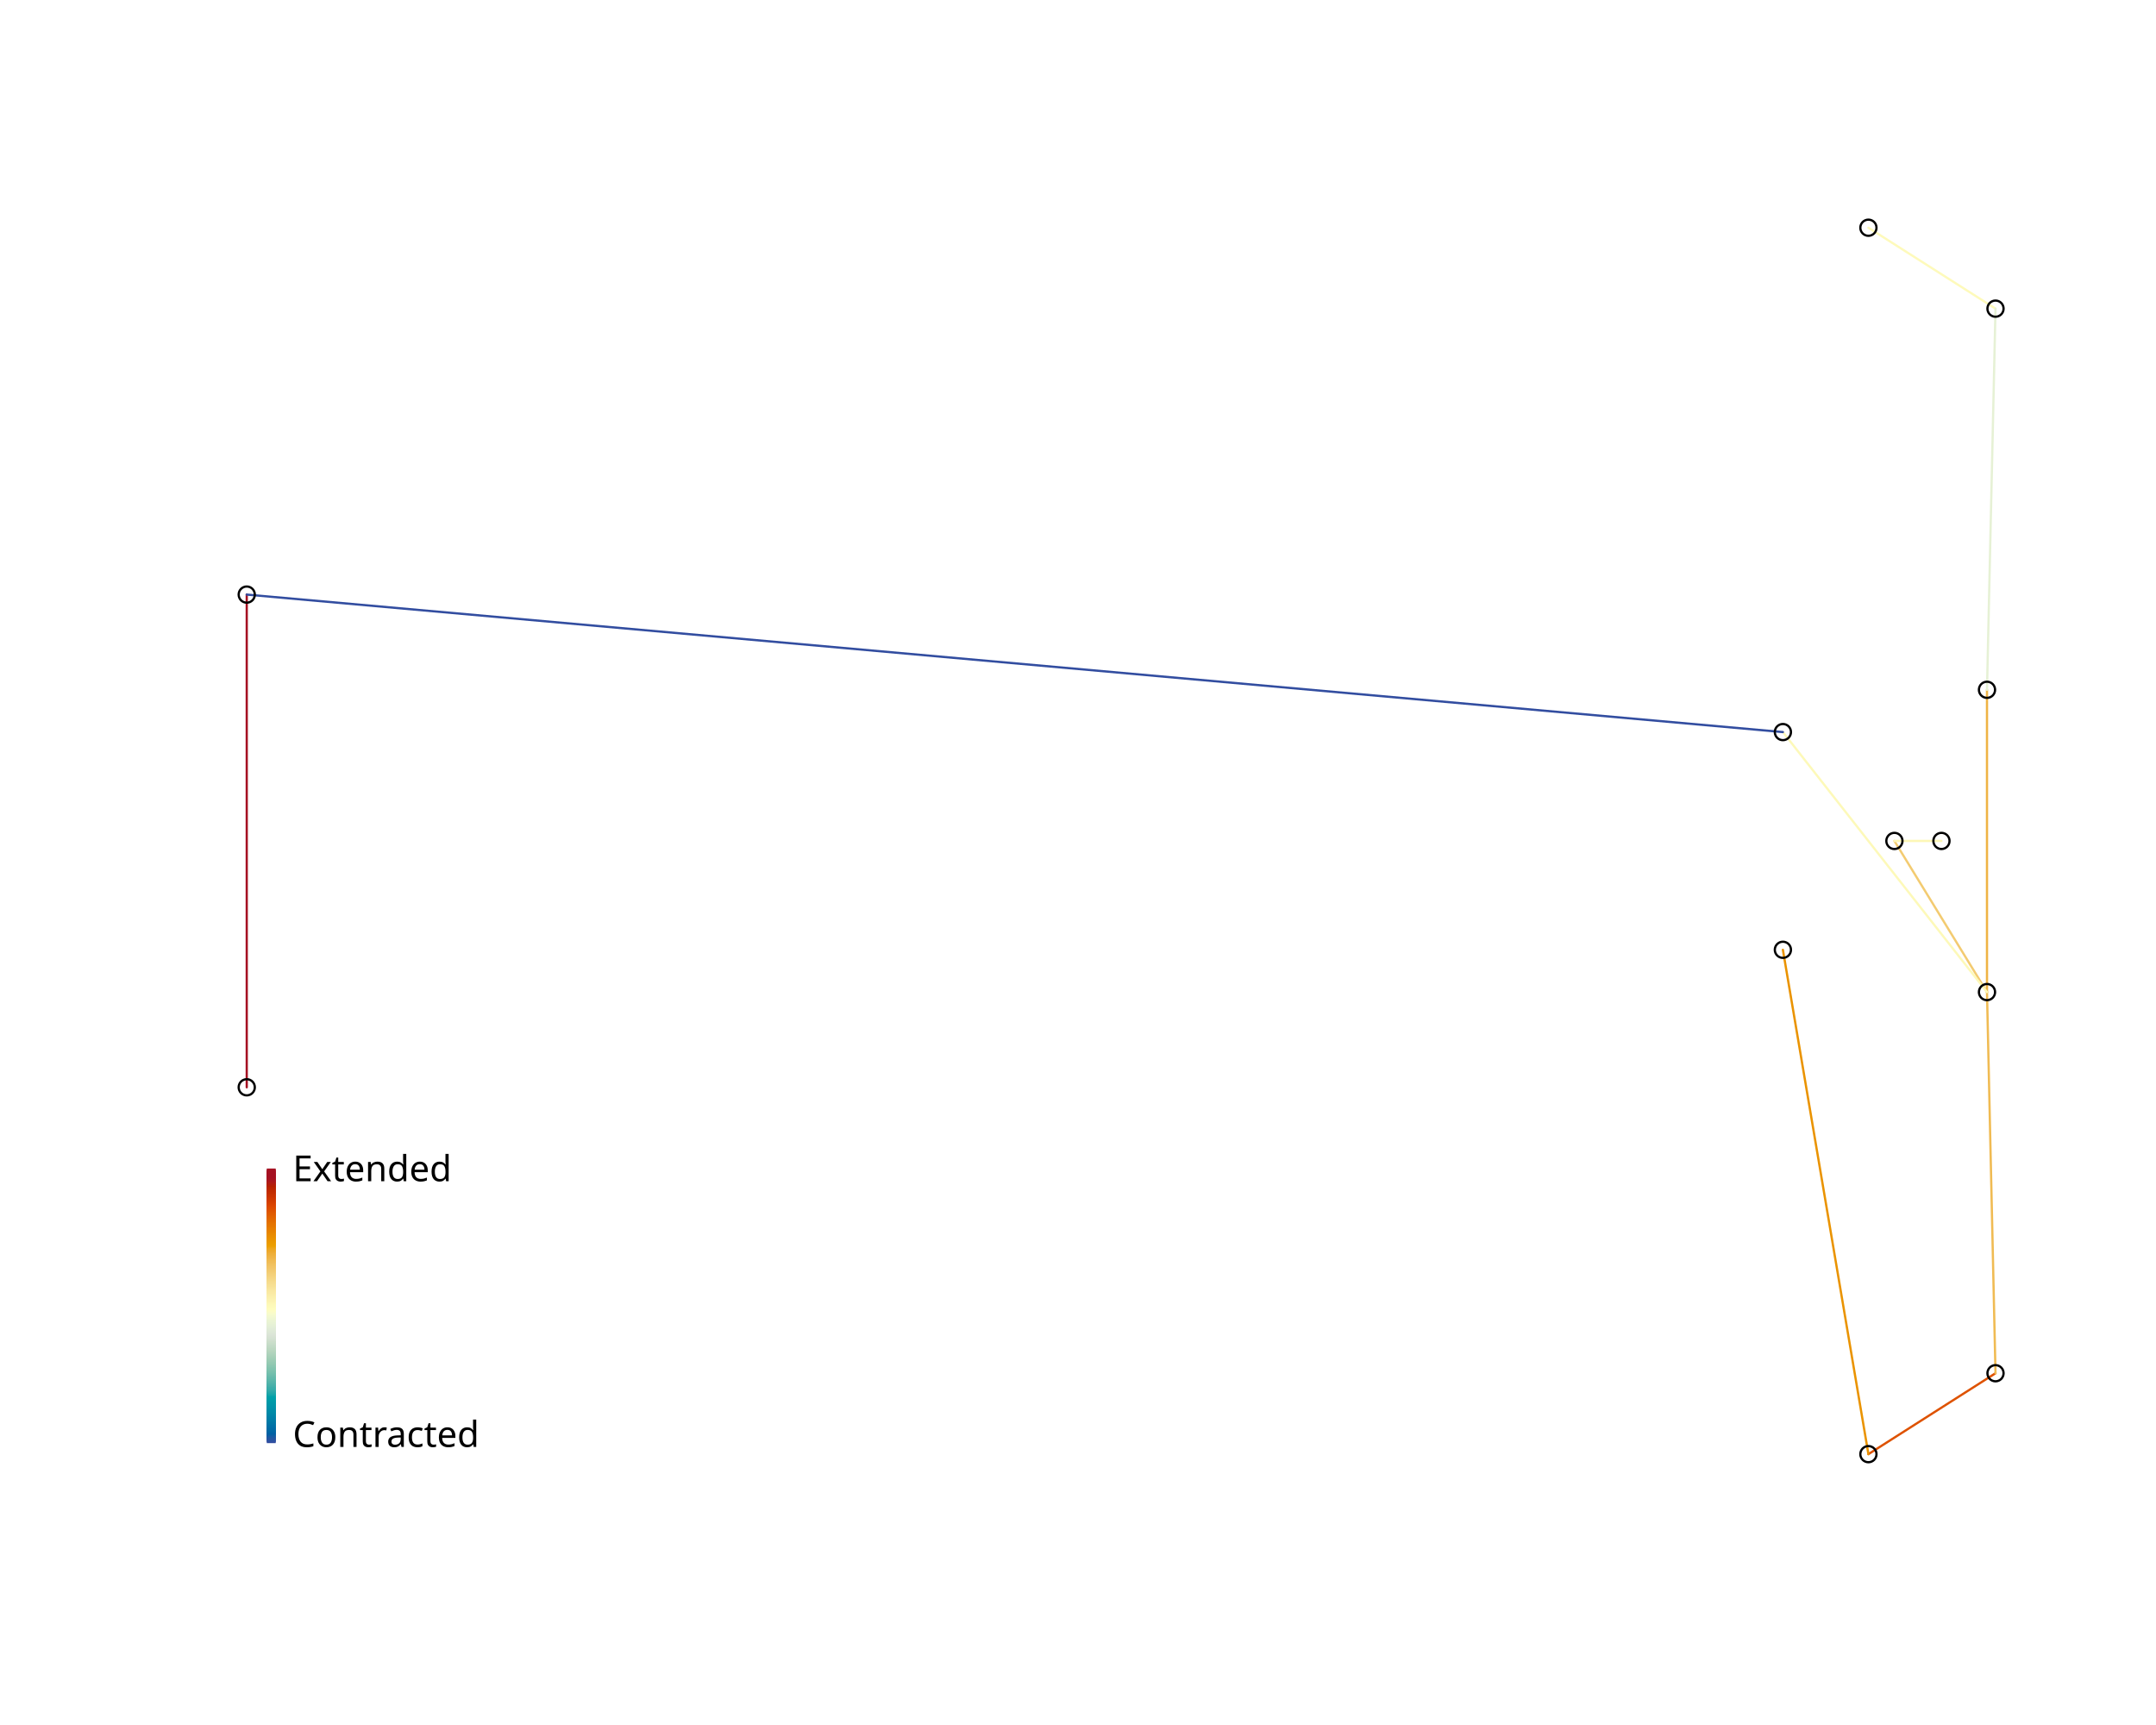
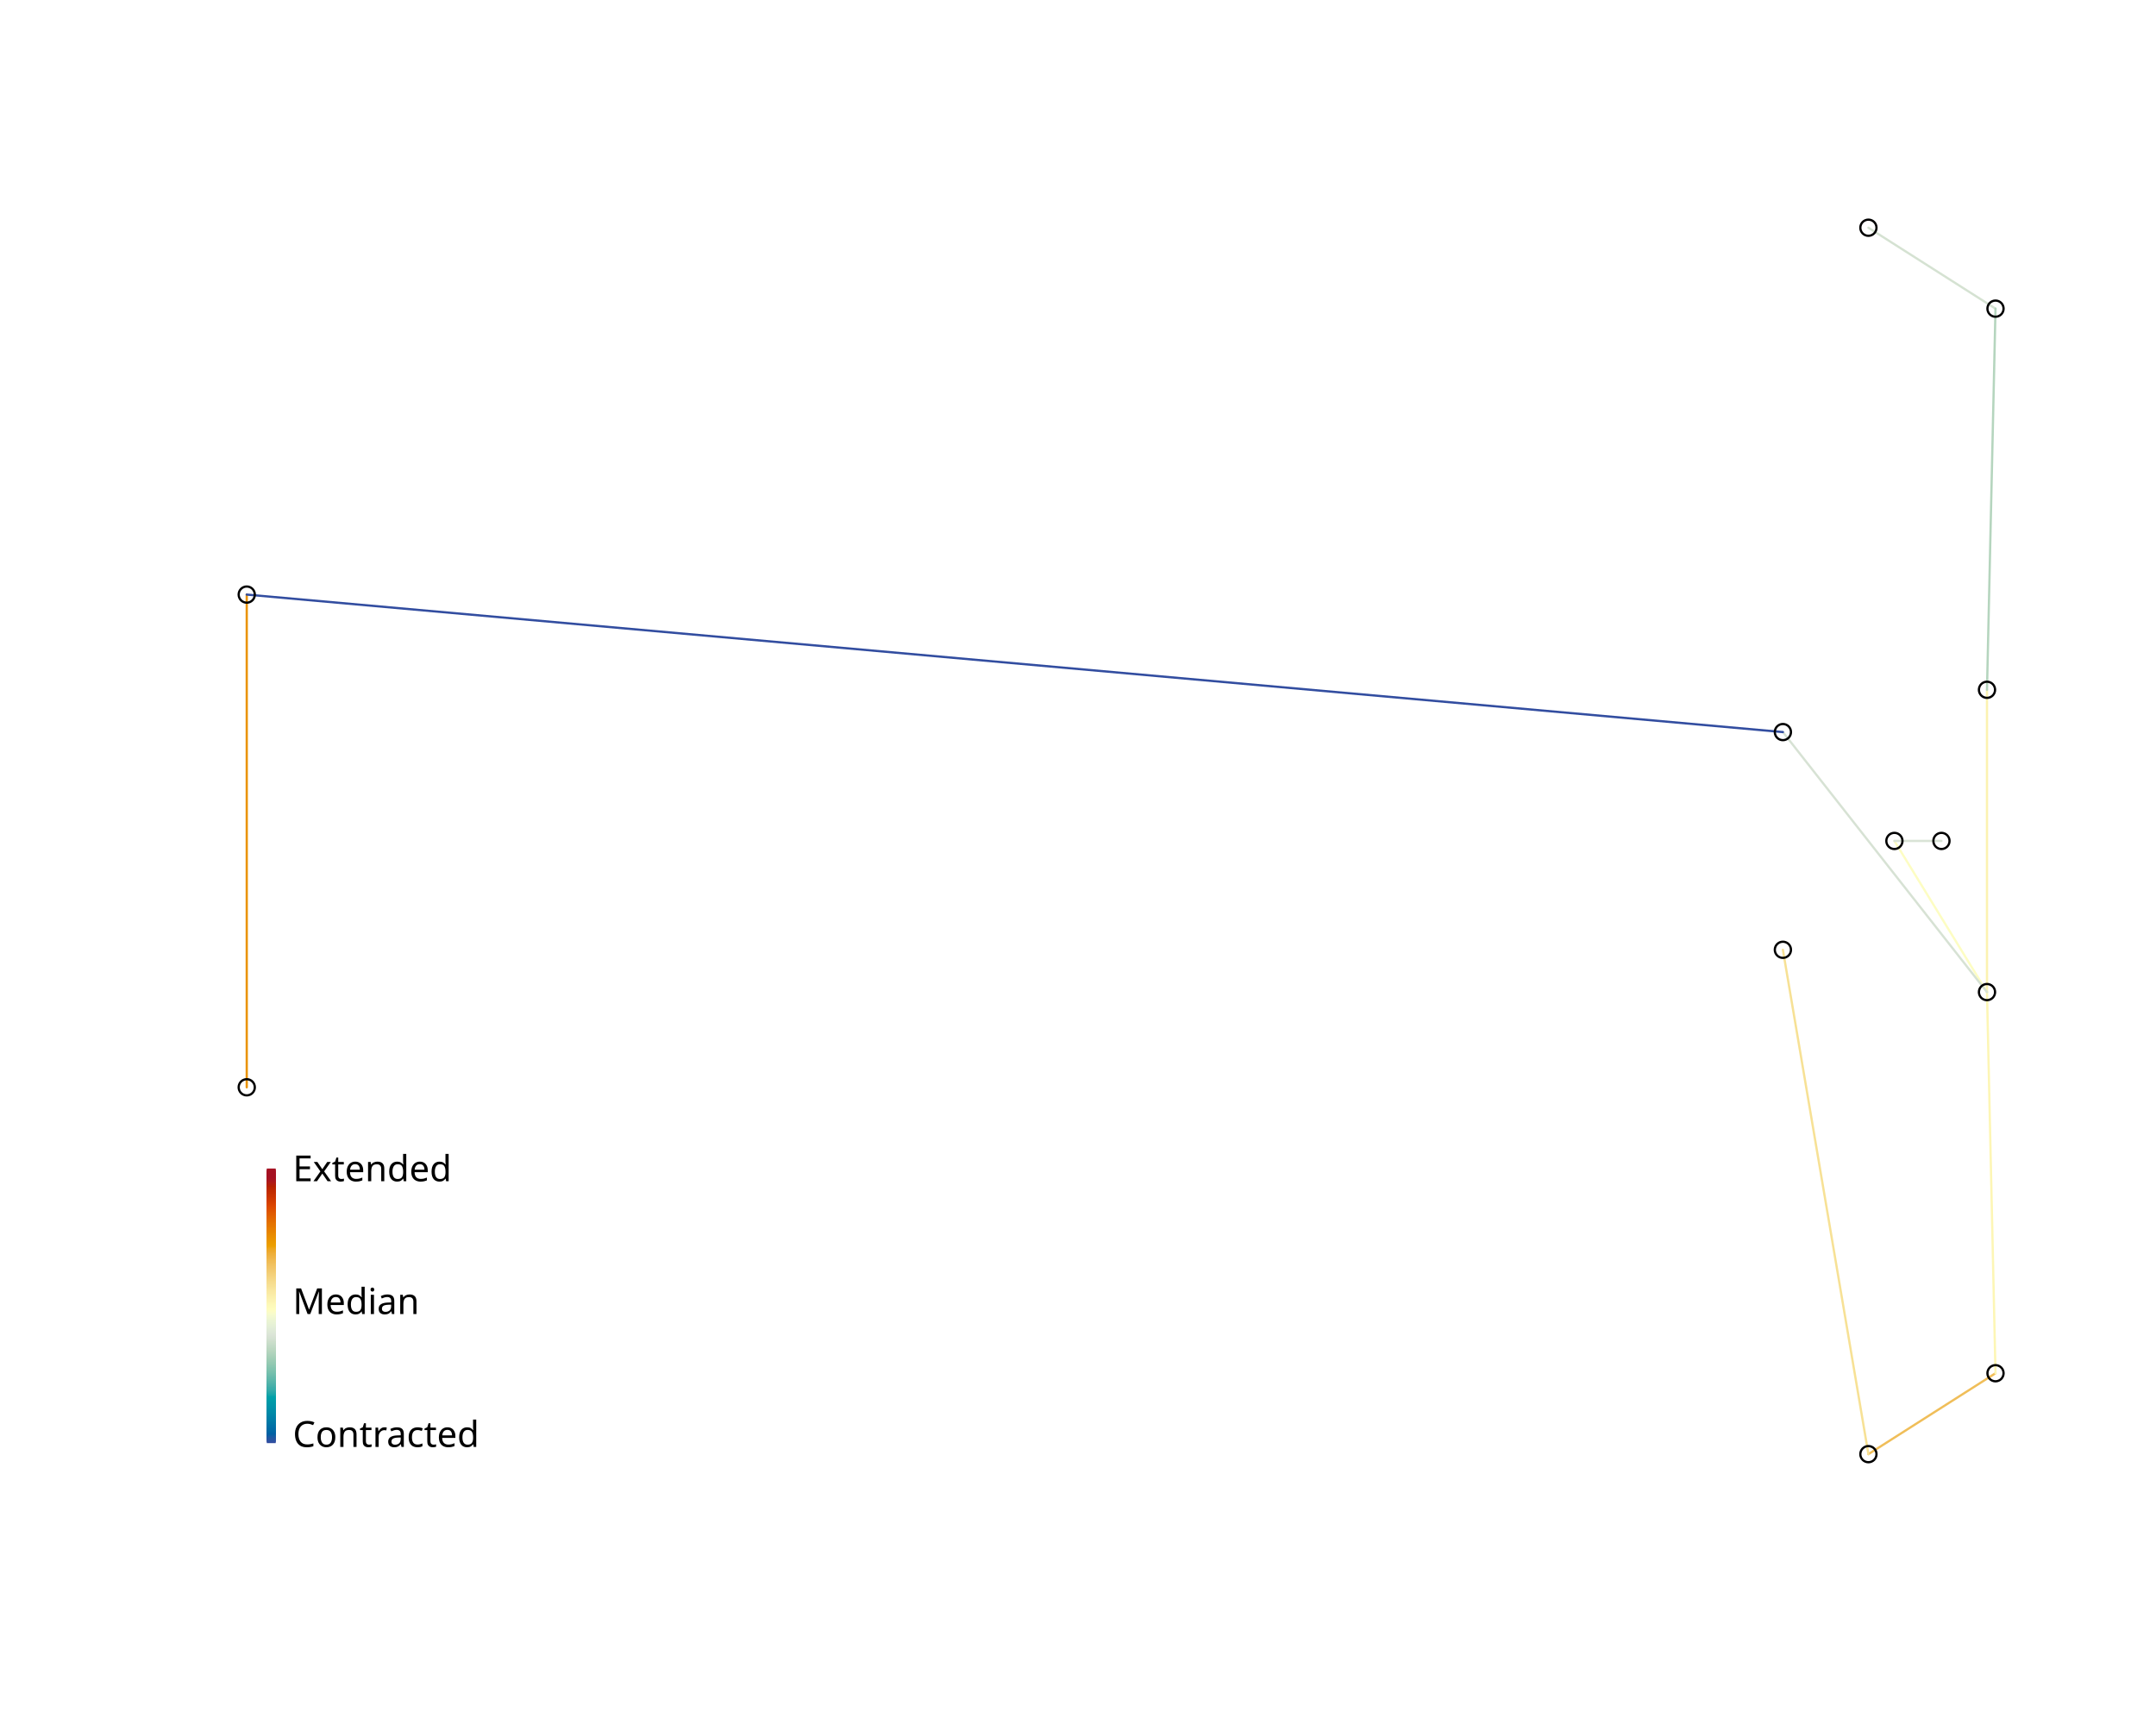
<svg xmlns="http://www.w3.org/2000/svg" class="svglite" data-engine-version="2.0" width="720.00pt" height="576.00pt" viewBox="0 0 720.00 576.00">
  <defs>
    <style type="text/css">
    .svglite line, .svglite polyline, .svglite polygon, .svglite path, .svglite rect, .svglite circle {
      fill: none;
      stroke: #000000;
      stroke-linecap: round;
      stroke-linejoin: round;
      stroke-miterlimit: 10.00;
    }
  </style>
  </defs>
  <rect width="100%" height="100%" style="stroke: none; fill: #FFFFFF;" />
  <defs>
    <clipPath id="cpMC4wMHw3MjAuMDB8MC4wMHw1NzYuMDA=">
      <rect x="0.00" y="0.00" width="720.00" height="576.00" />
    </clipPath>
  </defs>
  <g clip-path="url(#cpMC4wMHw3MjAuMDB8MC4wMHw1NzYuMDA=)">
</g>
  <defs>
    <clipPath id="cpNTkuMDR8Njg5Ljc2fDU5LjA0fDUwMi41Ng==">
      <rect x="59.04" y="59.04" width="630.72" height="443.52" />
    </clipPath>
  </defs>
  <g clip-path="url(#cpNTkuMDR8Njg5Ljc2fDU5LjA0fDUwMi41Ng==)">
-     <line x1="632.64" y1="280.80" x2="663.56" y2="331.27" style="stroke-width: 0.75; stroke: #F3CB71;" />
-     <line x1="666.40" y1="458.54" x2="623.96" y2="485.56" style="stroke-width: 0.75; stroke: #DE5200;" />
-     <line x1="663.56" y1="230.33" x2="663.56" y2="331.27" style="stroke-width: 0.75; stroke: #EFB344;" />
-     <line x1="666.40" y1="103.06" x2="623.96" y2="76.04" style="stroke-width: 0.75; stroke: #FEFABB;" />
-     <line x1="82.40" y1="363.06" x2="82.40" y2="198.54" style="stroke-width: 0.75; stroke: #A51122;" />
-     <line x1="666.40" y1="458.54" x2="663.56" y2="331.27" style="stroke-width: 0.75; stroke: #F0BB53;" />
-     <line x1="666.40" y1="103.06" x2="663.56" y2="230.33" style="stroke-width: 0.75; stroke: #E6F1D5;" />
-     <line x1="595.40" y1="244.45" x2="663.56" y2="331.27" style="stroke-width: 0.75; stroke: #FDF9B9;" />
-     <line x1="595.40" y1="317.15" x2="623.96" y2="485.56" style="stroke-width: 0.75; stroke: #EA9300;" />
-     <line x1="648.35" y1="280.80" x2="632.64" y2="280.80" style="stroke-width: 0.75; stroke: #FDF7B6;" />
+     <line x1="632.64" y1="280.80" x2="663.56" y2="331.27" style="stroke-width: 0.75; stroke: #FDFDC3;" />
+     <line x1="666.40" y1="458.54" x2="623.96" y2="485.56" style="stroke-width: 0.75; stroke: #F0BE59;" />
+     <line x1="663.56" y1="230.33" x2="663.56" y2="331.27" style="stroke-width: 0.75; stroke: #FCF2B0;" />
+     <line x1="666.40" y1="103.06" x2="623.96" y2="76.04" style="stroke-width: 0.75; stroke: #D5E2D2;" />
+     <line x1="82.40" y1="363.06" x2="82.40" y2="198.54" style="stroke-width: 0.75; stroke: #EA9300;" />
+     <line x1="666.40" y1="458.54" x2="663.56" y2="331.27" style="stroke-width: 0.75; stroke: #FDF6B5;" />
+     <line x1="666.40" y1="103.06" x2="663.56" y2="230.33" style="stroke-width: 0.75; stroke: #B5D5BE;" />
+     <line x1="595.40" y1="244.45" x2="663.56" y2="331.27" style="stroke-width: 0.75; stroke: #D7E2D4;" />
+     <line x1="595.40" y1="317.15" x2="623.96" y2="485.56" style="stroke-width: 0.75; stroke: #F7E195;" />
+     <line x1="648.35" y1="280.80" x2="632.64" y2="280.80" style="stroke-width: 0.75; stroke: #D9E3D6;" />
    <line x1="595.40" y1="244.45" x2="82.40" y2="198.54" style="stroke-width: 0.75; stroke: #324DA0;" />
    <circle cx="648.35" cy="280.80" r="2.70" style="stroke-width: 0.75;" />
    <circle cx="595.40" cy="317.15" r="2.70" style="stroke-width: 0.75;" />
    <circle cx="666.40" cy="103.06" r="2.70" style="stroke-width: 0.75;" />
    <circle cx="663.56" cy="230.33" r="2.70" style="stroke-width: 0.75;" />
    <circle cx="666.40" cy="458.54" r="2.70" style="stroke-width: 0.75;" />
    <circle cx="595.40" cy="244.45" r="2.70" style="stroke-width: 0.75;" />
    <circle cx="632.64" cy="280.80" r="2.70" style="stroke-width: 0.75;" />
    <circle cx="623.96" cy="485.56" r="2.70" style="stroke-width: 0.75;" />
    <circle cx="623.96" cy="76.04" r="2.70" style="stroke-width: 0.75;" />
    <circle cx="663.56" cy="331.27" r="2.70" style="stroke-width: 0.75;" />
    <circle cx="82.40" cy="363.06" r="2.70" style="stroke-width: 0.75;" />
    <circle cx="82.40" cy="198.54" r="2.70" style="stroke-width: 0.75;" />
    <line x1="90.58" y1="480.38" x2="90.58" y2="480.04" style="stroke-width: 3.00; stroke: #324DA0; stroke-linecap: square;" />
    <line x1="90.58" y1="480.04" x2="90.58" y2="479.69" style="stroke-width: 3.00; stroke: #2E4FA1; stroke-linecap: square;" />
    <line x1="90.58" y1="479.69" x2="90.58" y2="479.34" style="stroke-width: 3.00; stroke: #2A52A1; stroke-linecap: square;" />
    <line x1="90.58" y1="479.34" x2="90.58" y2="479.00" style="stroke-width: 3.00; stroke: #2654A2; stroke-linecap: square;" />
    <line x1="90.58" y1="479.00" x2="90.58" y2="478.65" style="stroke-width: 3.00; stroke: #2157A2; stroke-linecap: square;" />
    <line x1="90.58" y1="478.65" x2="90.58" y2="478.31" style="stroke-width: 3.00; stroke: #1B59A2; stroke-linecap: square;" />
    <line x1="90.58" y1="478.31" x2="90.58" y2="477.96" style="stroke-width: 3.00; stroke: #155CA3; stroke-linecap: square;" />
    <line x1="90.58" y1="477.96" x2="90.58" y2="477.61" style="stroke-width: 3.00; stroke: #0C5EA3; stroke-linecap: square;" />
    <line x1="90.58" y1="477.61" x2="90.58" y2="477.27" style="stroke-width: 3.00; stroke: #0160A3; stroke-linecap: square;" />
    <line x1="90.58" y1="477.27" x2="90.58" y2="476.92" style="stroke-width: 3.00; stroke: #0062A4; stroke-linecap: square;" />
    <line x1="90.58" y1="476.92" x2="90.58" y2="476.57" style="stroke-width: 3.00; stroke: #0065A4; stroke-linecap: square;" />
    <line x1="90.58" y1="476.57" x2="90.58" y2="476.23" style="stroke-width: 3.00; stroke: #0067A4; stroke-linecap: square;" />
    <line x1="90.58" y1="476.23" x2="90.58" y2="475.88" style="stroke-width: 3.00; stroke: #0069A5; stroke-linecap: square;" />
    <line x1="90.58" y1="475.88" x2="90.58" y2="475.53" style="stroke-width: 3.00; stroke: #006BA5; stroke-linecap: square;" />
    <line x1="90.58" y1="475.53" x2="90.58" y2="475.19" style="stroke-width: 3.00; stroke: #006DA5; stroke-linecap: square;" />
    <line x1="90.58" y1="475.19" x2="90.58" y2="474.84" style="stroke-width: 3.00; stroke: #006FA5; stroke-linecap: square;" />
    <line x1="90.58" y1="474.84" x2="90.58" y2="474.49" style="stroke-width: 3.00; stroke: #0071A6; stroke-linecap: square;" />
    <line x1="90.58" y1="474.49" x2="90.58" y2="474.15" style="stroke-width: 3.00; stroke: #0073A6; stroke-linecap: square;" />
    <line x1="90.58" y1="474.15" x2="90.58" y2="473.80" style="stroke-width: 3.00; stroke: #0075A6; stroke-linecap: square;" />
    <line x1="90.58" y1="473.80" x2="90.58" y2="473.45" style="stroke-width: 3.00; stroke: #0077A6; stroke-linecap: square;" />
    <line x1="90.58" y1="473.45" x2="90.58" y2="473.11" style="stroke-width: 3.00; stroke: #0079A6; stroke-linecap: square;" />
    <line x1="90.58" y1="473.11" x2="90.58" y2="472.76" style="stroke-width: 3.00; stroke: #007BA7; stroke-linecap: square;" />
    <line x1="90.58" y1="472.76" x2="90.58" y2="472.41" style="stroke-width: 3.00; stroke: #007DA7; stroke-linecap: square;" />
    <line x1="90.58" y1="472.41" x2="90.58" y2="472.07" style="stroke-width: 3.00; stroke: #007EA7; stroke-linecap: square;" />
    <line x1="90.58" y1="472.07" x2="90.58" y2="471.72" style="stroke-width: 3.00; stroke: #0080A7; stroke-linecap: square;" />
    <line x1="90.58" y1="471.72" x2="90.58" y2="471.38" style="stroke-width: 3.00; stroke: #0082A7; stroke-linecap: square;" />
    <line x1="90.58" y1="471.38" x2="90.58" y2="471.03" style="stroke-width: 3.00; stroke: #0084A7; stroke-linecap: square;" />
    <line x1="90.58" y1="471.03" x2="90.58" y2="470.68" style="stroke-width: 3.00; stroke: #0086A7; stroke-linecap: square;" />
    <line x1="90.58" y1="470.68" x2="90.58" y2="470.34" style="stroke-width: 3.00; stroke: #0087A7; stroke-linecap: square;" />
    <line x1="90.58" y1="470.34" x2="90.58" y2="469.99" style="stroke-width: 3.00; stroke: #0089A7; stroke-linecap: square;" />
    <line x1="90.58" y1="469.99" x2="90.58" y2="469.64" style="stroke-width: 3.00; stroke: #008BA8; stroke-linecap: square;" />
    <line x1="90.58" y1="469.64" x2="90.58" y2="469.30" style="stroke-width: 3.00; stroke: #008CA8; stroke-linecap: square;" />
    <line x1="90.58" y1="469.30" x2="90.58" y2="468.95" style="stroke-width: 3.00; stroke: #008EA8; stroke-linecap: square;" />
    <line x1="90.58" y1="468.95" x2="90.58" y2="468.60" style="stroke-width: 3.00; stroke: #0090A8; stroke-linecap: square;" />
    <line x1="90.58" y1="468.60" x2="90.58" y2="468.26" style="stroke-width: 3.00; stroke: #0091A8; stroke-linecap: square;" />
    <line x1="90.58" y1="468.26" x2="90.58" y2="467.91" style="stroke-width: 3.00; stroke: #0093A8; stroke-linecap: square;" />
    <line x1="90.58" y1="467.91" x2="90.58" y2="467.56" style="stroke-width: 3.00; stroke: #0095A8; stroke-linecap: square;" />
    <line x1="90.58" y1="467.56" x2="90.58" y2="467.22" style="stroke-width: 3.00; stroke: #0096A8; stroke-linecap: square;" />
    <line x1="90.58" y1="467.22" x2="90.58" y2="466.87" style="stroke-width: 3.00; stroke: #0098A8; stroke-linecap: square;" />
    <line x1="90.58" y1="466.87" x2="90.58" y2="466.52" style="stroke-width: 3.00; stroke: #0099A8; stroke-linecap: square;" />
    <line x1="90.58" y1="466.52" x2="90.58" y2="466.18" style="stroke-width: 3.00; stroke: #009BA8; stroke-linecap: square;" />
    <line x1="90.58" y1="466.18" x2="90.58" y2="465.83" style="stroke-width: 3.00; stroke: #009CA8; stroke-linecap: square;" />
    <line x1="90.58" y1="465.83" x2="90.58" y2="465.48" style="stroke-width: 3.00; stroke: #009EA8; stroke-linecap: square;" />
    <line x1="90.58" y1="465.48" x2="90.58" y2="465.14" style="stroke-width: 3.00; stroke: #009FA8; stroke-linecap: square;" />
    <line x1="90.58" y1="465.14" x2="90.58" y2="464.79" style="stroke-width: 3.00; stroke: #00A1A8; stroke-linecap: square;" />
    <line x1="90.58" y1="464.79" x2="90.58" y2="464.44" style="stroke-width: 3.00; stroke: #0BA2A8; stroke-linecap: square;" />
    <line x1="90.58" y1="464.44" x2="90.58" y2="464.10" style="stroke-width: 3.00; stroke: #16A4A8; stroke-linecap: square;" />
    <line x1="90.58" y1="464.10" x2="90.58" y2="463.75" style="stroke-width: 3.00; stroke: #1EA5A8; stroke-linecap: square;" />
    <line x1="90.58" y1="463.75" x2="90.58" y2="463.41" style="stroke-width: 3.00; stroke: #25A7A8; stroke-linecap: square;" />
    <line x1="90.58" y1="463.41" x2="90.58" y2="463.06" style="stroke-width: 3.00; stroke: #2BA8A9; stroke-linecap: square;" />
    <line x1="90.58" y1="463.06" x2="90.58" y2="462.71" style="stroke-width: 3.00; stroke: #30A9A9; stroke-linecap: square;" />
    <line x1="90.58" y1="462.71" x2="90.58" y2="462.37" style="stroke-width: 3.00; stroke: #36ABA9; stroke-linecap: square;" />
    <line x1="90.58" y1="462.37" x2="90.58" y2="462.02" style="stroke-width: 3.00; stroke: #3AACA9; stroke-linecap: square;" />
    <line x1="90.58" y1="462.02" x2="90.58" y2="461.67" style="stroke-width: 3.00; stroke: #3FADA9; stroke-linecap: square;" />
    <line x1="90.58" y1="461.67" x2="90.58" y2="461.33" style="stroke-width: 3.00; stroke: #43AFA9; stroke-linecap: square;" />
    <line x1="90.58" y1="461.33" x2="90.58" y2="460.98" style="stroke-width: 3.00; stroke: #48B0A9; stroke-linecap: square;" />
    <line x1="90.58" y1="460.98" x2="90.58" y2="460.63" style="stroke-width: 3.00; stroke: #4CB1A9; stroke-linecap: square;" />
    <line x1="90.58" y1="460.63" x2="90.58" y2="460.29" style="stroke-width: 3.00; stroke: #50B3AA; stroke-linecap: square;" />
    <line x1="90.58" y1="460.29" x2="90.58" y2="459.94" style="stroke-width: 3.00; stroke: #54B4AA; stroke-linecap: square;" />
    <line x1="90.58" y1="459.94" x2="90.58" y2="459.59" style="stroke-width: 3.00; stroke: #58B5AA; stroke-linecap: square;" />
    <line x1="90.58" y1="459.59" x2="90.58" y2="459.25" style="stroke-width: 3.00; stroke: #5BB7AA; stroke-linecap: square;" />
    <line x1="90.58" y1="459.25" x2="90.58" y2="458.90" style="stroke-width: 3.00; stroke: #5FB8AA; stroke-linecap: square;" />
    <line x1="90.58" y1="458.90" x2="90.58" y2="458.55" style="stroke-width: 3.00; stroke: #63B9AB; stroke-linecap: square;" />
    <line x1="90.58" y1="458.55" x2="90.58" y2="458.21" style="stroke-width: 3.00; stroke: #66BAAB; stroke-linecap: square;" />
    <line x1="90.58" y1="458.21" x2="90.58" y2="457.86" style="stroke-width: 3.00; stroke: #6ABBAB; stroke-linecap: square;" />
    <line x1="90.58" y1="457.86" x2="90.58" y2="457.51" style="stroke-width: 3.00; stroke: #6EBDAC; stroke-linecap: square;" />
    <line x1="90.58" y1="457.51" x2="90.58" y2="457.17" style="stroke-width: 3.00; stroke: #71BEAC; stroke-linecap: square;" />
    <line x1="90.58" y1="457.17" x2="90.58" y2="456.82" style="stroke-width: 3.00; stroke: #74BFAD; stroke-linecap: square;" />
    <line x1="90.58" y1="456.82" x2="90.58" y2="456.48" style="stroke-width: 3.00; stroke: #78C0AD; stroke-linecap: square;" />
    <line x1="90.58" y1="456.48" x2="90.58" y2="456.13" style="stroke-width: 3.00; stroke: #7BC1AE; stroke-linecap: square;" />
    <line x1="90.58" y1="456.13" x2="90.58" y2="455.78" style="stroke-width: 3.00; stroke: #7FC3AE; stroke-linecap: square;" />
    <line x1="90.58" y1="455.78" x2="90.58" y2="455.44" style="stroke-width: 3.00; stroke: #82C4AF; stroke-linecap: square;" />
    <line x1="90.58" y1="455.44" x2="90.58" y2="455.09" style="stroke-width: 3.00; stroke: #85C5AF; stroke-linecap: square;" />
    <line x1="90.58" y1="455.09" x2="90.58" y2="454.74" style="stroke-width: 3.00; stroke: #88C6B0; stroke-linecap: square;" />
    <line x1="90.58" y1="454.74" x2="90.58" y2="454.40" style="stroke-width: 3.00; stroke: #8BC7B1; stroke-linecap: square;" />
    <line x1="90.58" y1="454.40" x2="90.58" y2="454.05" style="stroke-width: 3.00; stroke: #8FC8B1; stroke-linecap: square;" />
    <line x1="90.58" y1="454.05" x2="90.58" y2="453.70" style="stroke-width: 3.00; stroke: #92C9B2; stroke-linecap: square;" />
    <line x1="90.58" y1="453.70" x2="90.58" y2="453.36" style="stroke-width: 3.00; stroke: #95CAB3; stroke-linecap: square;" />
    <line x1="90.58" y1="453.36" x2="90.58" y2="453.01" style="stroke-width: 3.00; stroke: #98CBB4; stroke-linecap: square;" />
    <line x1="90.58" y1="453.01" x2="90.58" y2="452.66" style="stroke-width: 3.00; stroke: #9BCCB4; stroke-linecap: square;" />
    <line x1="90.58" y1="452.66" x2="90.58" y2="452.32" style="stroke-width: 3.00; stroke: #9ECDB5; stroke-linecap: square;" />
    <line x1="90.58" y1="452.32" x2="90.58" y2="451.97" style="stroke-width: 3.00; stroke: #A1CEB6; stroke-linecap: square;" />
    <line x1="90.58" y1="451.97" x2="90.58" y2="451.62" style="stroke-width: 3.00; stroke: #A4CFB7; stroke-linecap: square;" />
    <line x1="90.58" y1="451.62" x2="90.58" y2="451.28" style="stroke-width: 3.00; stroke: #A7D0B8; stroke-linecap: square;" />
    <line x1="90.58" y1="451.28" x2="90.58" y2="450.93" style="stroke-width: 3.00; stroke: #AAD1B9; stroke-linecap: square;" />
    <line x1="90.58" y1="450.93" x2="90.58" y2="450.59" style="stroke-width: 3.00; stroke: #ACD2BB; stroke-linecap: square;" />
    <line x1="90.58" y1="450.59" x2="90.58" y2="450.24" style="stroke-width: 3.00; stroke: #AFD3BC; stroke-linecap: square;" />
    <line x1="90.58" y1="450.24" x2="90.58" y2="449.89" style="stroke-width: 3.00; stroke: #B2D4BD; stroke-linecap: square;" />
    <line x1="90.58" y1="449.89" x2="90.58" y2="449.55" style="stroke-width: 3.00; stroke: #B5D5BE; stroke-linecap: square;" />
    <line x1="90.58" y1="449.55" x2="90.58" y2="449.20" style="stroke-width: 3.00; stroke: #B8D6BF; stroke-linecap: square;" />
    <line x1="90.58" y1="449.20" x2="90.58" y2="448.85" style="stroke-width: 3.00; stroke: #BAD7C1; stroke-linecap: square;" />
    <line x1="90.58" y1="448.85" x2="90.58" y2="448.51" style="stroke-width: 3.00; stroke: #BDD8C2; stroke-linecap: square;" />
    <line x1="90.58" y1="448.51" x2="90.58" y2="448.16" style="stroke-width: 3.00; stroke: #BFD9C4; stroke-linecap: square;" />
    <line x1="90.58" y1="448.16" x2="90.58" y2="447.81" style="stroke-width: 3.00; stroke: #C2DAC5; stroke-linecap: square;" />
    <line x1="90.58" y1="447.81" x2="90.58" y2="447.47" style="stroke-width: 3.00; stroke: #C4DBC7; stroke-linecap: square;" />
    <line x1="90.58" y1="447.47" x2="90.58" y2="447.12" style="stroke-width: 3.00; stroke: #C7DCC8; stroke-linecap: square;" />
    <line x1="90.58" y1="447.12" x2="90.58" y2="446.77" style="stroke-width: 3.00; stroke: #C9DDCA; stroke-linecap: square;" />
    <line x1="90.58" y1="446.77" x2="90.58" y2="446.43" style="stroke-width: 3.00; stroke: #CCDECB; stroke-linecap: square;" />
    <line x1="90.58" y1="446.43" x2="90.58" y2="446.08" style="stroke-width: 3.00; stroke: #CEDFCD; stroke-linecap: square;" />
    <line x1="90.58" y1="446.08" x2="90.58" y2="445.73" style="stroke-width: 3.00; stroke: #D1E0CF; stroke-linecap: square;" />
    <line x1="90.58" y1="445.73" x2="90.58" y2="445.39" style="stroke-width: 3.00; stroke: #D3E1D1; stroke-linecap: square;" />
    <line x1="90.58" y1="445.39" x2="90.58" y2="445.04" style="stroke-width: 3.00; stroke: #D5E2D2; stroke-linecap: square;" />
    <line x1="90.58" y1="445.04" x2="90.58" y2="444.69" style="stroke-width: 3.00; stroke: #D7E2D4; stroke-linecap: square;" />
    <line x1="90.58" y1="444.69" x2="90.58" y2="444.35" style="stroke-width: 3.00; stroke: #D9E3D6; stroke-linecap: square;" />
    <line x1="90.58" y1="444.35" x2="90.58" y2="444.00" style="stroke-width: 3.00; stroke: #DBE5D7; stroke-linecap: square;" />
    <line x1="90.58" y1="444.00" x2="90.58" y2="443.66" style="stroke-width: 3.00; stroke: #DCE6D7; stroke-linecap: square;" />
    <line x1="90.58" y1="443.66" x2="90.58" y2="443.31" style="stroke-width: 3.00; stroke: #DDE7D7; stroke-linecap: square;" />
    <line x1="90.58" y1="443.31" x2="90.58" y2="442.96" style="stroke-width: 3.00; stroke: #DEE9D7; stroke-linecap: square;" />
    <line x1="90.58" y1="442.96" x2="90.58" y2="442.62" style="stroke-width: 3.00; stroke: #DFEAD7; stroke-linecap: square;" />
    <line x1="90.58" y1="442.62" x2="90.58" y2="442.27" style="stroke-width: 3.00; stroke: #E0EBD7; stroke-linecap: square;" />
    <line x1="90.58" y1="442.27" x2="90.58" y2="441.92" style="stroke-width: 3.00; stroke: #E1ECD7; stroke-linecap: square;" />
    <line x1="90.58" y1="441.92" x2="90.58" y2="441.58" style="stroke-width: 3.00; stroke: #E2EED6; stroke-linecap: square;" />
    <line x1="90.58" y1="441.58" x2="90.58" y2="441.23" style="stroke-width: 3.00; stroke: #E4EFD6; stroke-linecap: square;" />
    <line x1="90.58" y1="441.23" x2="90.58" y2="440.88" style="stroke-width: 3.00; stroke: #E5F0D6; stroke-linecap: square;" />
    <line x1="90.58" y1="440.88" x2="90.58" y2="440.54" style="stroke-width: 3.00; stroke: #E6F1D5; stroke-linecap: square;" />
    <line x1="90.58" y1="440.54" x2="90.58" y2="440.19" style="stroke-width: 3.00; stroke: #E8F2D5; stroke-linecap: square;" />
    <line x1="90.58" y1="440.19" x2="90.58" y2="439.84" style="stroke-width: 3.00; stroke: #E9F3D4; stroke-linecap: square;" />
    <line x1="90.58" y1="439.84" x2="90.58" y2="439.50" style="stroke-width: 3.00; stroke: #EBF4D4; stroke-linecap: square;" />
    <line x1="90.58" y1="439.50" x2="90.58" y2="439.15" style="stroke-width: 3.00; stroke: #ECF5D3; stroke-linecap: square;" />
    <line x1="90.58" y1="439.15" x2="90.58" y2="438.80" style="stroke-width: 3.00; stroke: #EEF6D2; stroke-linecap: square;" />
    <line x1="90.58" y1="438.80" x2="90.58" y2="438.46" style="stroke-width: 3.00; stroke: #EFF7D1; stroke-linecap: square;" />
    <line x1="90.58" y1="438.46" x2="90.58" y2="438.11" style="stroke-width: 3.00; stroke: #F1F8D0; stroke-linecap: square;" />
    <line x1="90.58" y1="438.11" x2="90.58" y2="437.76" style="stroke-width: 3.00; stroke: #F3F9CF; stroke-linecap: square;" />
    <line x1="90.58" y1="437.76" x2="90.58" y2="437.42" style="stroke-width: 3.00; stroke: #F5FACD; stroke-linecap: square;" />
    <line x1="90.58" y1="437.42" x2="90.58" y2="437.07" style="stroke-width: 3.00; stroke: #F7FBCC; stroke-linecap: square;" />
    <line x1="90.58" y1="437.07" x2="90.58" y2="436.73" style="stroke-width: 3.00; stroke: #F9FBC9; stroke-linecap: square;" />
    <line x1="90.58" y1="436.73" x2="90.58" y2="436.38" style="stroke-width: 3.00; stroke: #FBFCC7; stroke-linecap: square;" />
    <line x1="90.58" y1="436.38" x2="90.58" y2="436.03" style="stroke-width: 3.00; stroke: #FDFDC3; stroke-linecap: square;" />
    <line x1="90.58" y1="436.03" x2="90.58" y2="435.69" style="stroke-width: 3.00; stroke: #FEFCBE; stroke-linecap: square;" />
    <line x1="90.58" y1="435.69" x2="90.58" y2="435.34" style="stroke-width: 3.00; stroke: #FEFCBD; stroke-linecap: square;" />
    <line x1="90.58" y1="435.34" x2="90.58" y2="434.99" style="stroke-width: 3.00; stroke: #FEFBBC; stroke-linecap: square;" />
    <line x1="90.58" y1="434.99" x2="90.58" y2="434.65" style="stroke-width: 3.00; stroke: #FEFABB; stroke-linecap: square;" />
    <line x1="90.58" y1="434.65" x2="90.58" y2="434.30" style="stroke-width: 3.00; stroke: #FDF9B9; stroke-linecap: square;" />
    <line x1="90.58" y1="434.30" x2="90.58" y2="433.95" style="stroke-width: 3.00; stroke: #FDF8B8; stroke-linecap: square;" />
    <line x1="90.58" y1="433.95" x2="90.58" y2="433.61" style="stroke-width: 3.00; stroke: #FDF7B6; stroke-linecap: square;" />
    <line x1="90.58" y1="433.61" x2="90.58" y2="433.26" style="stroke-width: 3.00; stroke: #FDF6B5; stroke-linecap: square;" />
    <line x1="90.58" y1="433.26" x2="90.58" y2="432.91" style="stroke-width: 3.00; stroke: #FCF4B3; stroke-linecap: square;" />
    <line x1="90.58" y1="432.91" x2="90.58" y2="432.57" style="stroke-width: 3.00; stroke: #FCF3B1; stroke-linecap: square;" />
    <line x1="90.58" y1="432.57" x2="90.58" y2="432.22" style="stroke-width: 3.00; stroke: #FCF2B0; stroke-linecap: square;" />
    <line x1="90.58" y1="432.22" x2="90.58" y2="431.87" style="stroke-width: 3.00; stroke: #FBF1AE; stroke-linecap: square;" />
    <line x1="90.58" y1="431.87" x2="90.58" y2="431.53" style="stroke-width: 3.00; stroke: #FBF0AC; stroke-linecap: square;" />
    <line x1="90.58" y1="431.53" x2="90.58" y2="431.18" style="stroke-width: 3.00; stroke: #FBEEAA; stroke-linecap: square;" />
    <line x1="90.58" y1="431.18" x2="90.58" y2="430.83" style="stroke-width: 3.00; stroke: #FAEDA8; stroke-linecap: square;" />
    <line x1="90.58" y1="430.83" x2="90.58" y2="430.49" style="stroke-width: 3.00; stroke: #FAECA6; stroke-linecap: square;" />
    <line x1="90.58" y1="430.49" x2="90.58" y2="430.14" style="stroke-width: 3.00; stroke: #FAEAA4; stroke-linecap: square;" />
    <line x1="90.58" y1="430.14" x2="90.58" y2="429.80" style="stroke-width: 3.00; stroke: #F9E9A2; stroke-linecap: square;" />
    <line x1="90.58" y1="429.80" x2="90.58" y2="429.45" style="stroke-width: 3.00; stroke: #F9E8A0; stroke-linecap: square;" />
    <line x1="90.58" y1="429.45" x2="90.58" y2="429.10" style="stroke-width: 3.00; stroke: #F9E69E; stroke-linecap: square;" />
    <line x1="90.58" y1="429.10" x2="90.58" y2="428.76" style="stroke-width: 3.00; stroke: #F8E59C; stroke-linecap: square;" />
    <line x1="90.58" y1="428.76" x2="90.58" y2="428.41" style="stroke-width: 3.00; stroke: #F8E49A; stroke-linecap: square;" />
    <line x1="90.58" y1="428.41" x2="90.58" y2="428.06" style="stroke-width: 3.00; stroke: #F7E297; stroke-linecap: square;" />
    <line x1="90.58" y1="428.06" x2="90.58" y2="427.72" style="stroke-width: 3.00; stroke: #F7E195; stroke-linecap: square;" />
    <line x1="90.58" y1="427.72" x2="90.58" y2="427.37" style="stroke-width: 3.00; stroke: #F7DF93; stroke-linecap: square;" />
    <line x1="90.58" y1="427.37" x2="90.58" y2="427.02" style="stroke-width: 3.00; stroke: #F6DE90; stroke-linecap: square;" />
    <line x1="90.58" y1="427.02" x2="90.58" y2="426.68" style="stroke-width: 3.00; stroke: #F6DC8E; stroke-linecap: square;" />
    <line x1="90.58" y1="426.68" x2="90.58" y2="426.33" style="stroke-width: 3.00; stroke: #F6DB8C; stroke-linecap: square;" />
    <line x1="90.58" y1="426.33" x2="90.58" y2="425.98" style="stroke-width: 3.00; stroke: #F5D989; stroke-linecap: square;" />
    <line x1="90.58" y1="425.98" x2="90.58" y2="425.64" style="stroke-width: 3.00; stroke: #F5D887; stroke-linecap: square;" />
    <line x1="90.58" y1="425.64" x2="90.58" y2="425.29" style="stroke-width: 3.00; stroke: #F5D684; stroke-linecap: square;" />
    <line x1="90.58" y1="425.29" x2="90.58" y2="424.94" style="stroke-width: 3.00; stroke: #F5D582; stroke-linecap: square;" />
    <line x1="90.58" y1="424.94" x2="90.58" y2="424.60" style="stroke-width: 3.00; stroke: #F4D37F; stroke-linecap: square;" />
    <line x1="90.58" y1="424.60" x2="90.58" y2="424.25" style="stroke-width: 3.00; stroke: #F4D27C; stroke-linecap: square;" />
    <line x1="90.58" y1="424.25" x2="90.58" y2="423.90" style="stroke-width: 3.00; stroke: #F4D07A; stroke-linecap: square;" />
    <line x1="90.58" y1="423.90" x2="90.58" y2="423.56" style="stroke-width: 3.00; stroke: #F3CF77; stroke-linecap: square;" />
    <line x1="90.58" y1="423.56" x2="90.58" y2="423.21" style="stroke-width: 3.00; stroke: #F3CD74; stroke-linecap: square;" />
    <line x1="90.58" y1="423.21" x2="90.58" y2="422.87" style="stroke-width: 3.00; stroke: #F3CB71; stroke-linecap: square;" />
    <line x1="90.58" y1="422.87" x2="90.58" y2="422.52" style="stroke-width: 3.00; stroke: #F2CA6F; stroke-linecap: square;" />
    <line x1="90.58" y1="422.52" x2="90.58" y2="422.17" style="stroke-width: 3.00; stroke: #F2C86C; stroke-linecap: square;" />
    <line x1="90.58" y1="422.17" x2="90.58" y2="421.83" style="stroke-width: 3.00; stroke: #F2C669; stroke-linecap: square;" />
    <line x1="90.58" y1="421.83" x2="90.58" y2="421.48" style="stroke-width: 3.00; stroke: #F2C566; stroke-linecap: square;" />
    <line x1="90.58" y1="421.48" x2="90.58" y2="421.13" style="stroke-width: 3.00; stroke: #F1C363; stroke-linecap: square;" />
    <line x1="90.58" y1="421.13" x2="90.58" y2="420.79" style="stroke-width: 3.00; stroke: #F1C160; stroke-linecap: square;" />
    <line x1="90.58" y1="420.79" x2="90.58" y2="420.44" style="stroke-width: 3.00; stroke: #F1C05D; stroke-linecap: square;" />
    <line x1="90.58" y1="420.44" x2="90.58" y2="420.09" style="stroke-width: 3.00; stroke: #F0BE59; stroke-linecap: square;" />
    <line x1="90.58" y1="420.09" x2="90.58" y2="419.75" style="stroke-width: 3.00; stroke: #F0BC56; stroke-linecap: square;" />
    <line x1="90.58" y1="419.75" x2="90.58" y2="419.40" style="stroke-width: 3.00; stroke: #F0BB53; stroke-linecap: square;" />
    <line x1="90.58" y1="419.40" x2="90.58" y2="419.05" style="stroke-width: 3.00; stroke: #F0B94F; stroke-linecap: square;" />
    <line x1="90.58" y1="419.05" x2="90.58" y2="418.71" style="stroke-width: 3.00; stroke: #EFB74C; stroke-linecap: square;" />
    <line x1="90.58" y1="418.71" x2="90.58" y2="418.36" style="stroke-width: 3.00; stroke: #EFB548; stroke-linecap: square;" />
    <line x1="90.58" y1="418.36" x2="90.58" y2="418.01" style="stroke-width: 3.00; stroke: #EFB344; stroke-linecap: square;" />
    <line x1="90.58" y1="418.01" x2="90.58" y2="417.67" style="stroke-width: 3.00; stroke: #EFB240; stroke-linecap: square;" />
    <line x1="90.58" y1="417.67" x2="90.58" y2="417.32" style="stroke-width: 3.00; stroke: #EEB03C; stroke-linecap: square;" />
    <line x1="90.58" y1="417.32" x2="90.58" y2="416.97" style="stroke-width: 3.00; stroke: #EEAE38; stroke-linecap: square;" />
    <line x1="90.58" y1="416.97" x2="90.58" y2="416.63" style="stroke-width: 3.00; stroke: #EEAC33; stroke-linecap: square;" />
    <line x1="90.58" y1="416.63" x2="90.58" y2="416.28" style="stroke-width: 3.00; stroke: #EDAA2E; stroke-linecap: square;" />
    <line x1="90.58" y1="416.28" x2="90.58" y2="415.94" style="stroke-width: 3.00; stroke: #EDA829; stroke-linecap: square;" />
    <line x1="90.58" y1="415.94" x2="90.58" y2="415.59" style="stroke-width: 3.00; stroke: #EDA723; stroke-linecap: square;" />
    <line x1="90.58" y1="415.59" x2="90.58" y2="415.24" style="stroke-width: 3.00; stroke: #EDA51B; stroke-linecap: square;" />
    <line x1="90.58" y1="415.24" x2="90.58" y2="414.90" style="stroke-width: 3.00; stroke: #ECA312; stroke-linecap: square;" />
    <line x1="90.58" y1="414.90" x2="90.58" y2="414.55" style="stroke-width: 3.00; stroke: #ECA104; stroke-linecap: square;" />
    <line x1="90.58" y1="414.55" x2="90.58" y2="414.20" style="stroke-width: 3.00; stroke: #EC9F00; stroke-linecap: square;" />
    <line x1="90.58" y1="414.20" x2="90.58" y2="413.86" style="stroke-width: 3.00; stroke: #EB9D00; stroke-linecap: square;" />
    <line x1="90.58" y1="413.86" x2="90.58" y2="413.51" style="stroke-width: 3.00; stroke: #EB9B00; stroke-linecap: square;" />
    <line x1="90.58" y1="413.51" x2="90.58" y2="413.16" style="stroke-width: 3.00; stroke: #EB9900; stroke-linecap: square;" />
    <line x1="90.58" y1="413.16" x2="90.58" y2="412.82" style="stroke-width: 3.00; stroke: #EA9700; stroke-linecap: square;" />
    <line x1="90.58" y1="412.82" x2="90.58" y2="412.47" style="stroke-width: 3.00; stroke: #EA9500; stroke-linecap: square;" />
    <line x1="90.58" y1="412.47" x2="90.58" y2="412.12" style="stroke-width: 3.00; stroke: #EA9300; stroke-linecap: square;" />
    <line x1="90.58" y1="412.12" x2="90.58" y2="411.78" style="stroke-width: 3.00; stroke: #EA9100; stroke-linecap: square;" />
    <line x1="90.58" y1="411.78" x2="90.58" y2="411.43" style="stroke-width: 3.00; stroke: #E98F00; stroke-linecap: square;" />
    <line x1="90.58" y1="411.43" x2="90.58" y2="411.08" style="stroke-width: 3.00; stroke: #E98D00; stroke-linecap: square;" />
    <line x1="90.58" y1="411.08" x2="90.58" y2="410.74" style="stroke-width: 3.00; stroke: #E88B00; stroke-linecap: square;" />
    <line x1="90.58" y1="410.74" x2="90.58" y2="410.39" style="stroke-width: 3.00; stroke: #E88900; stroke-linecap: square;" />
    <line x1="90.58" y1="410.39" x2="90.58" y2="410.04" style="stroke-width: 3.00; stroke: #E88700; stroke-linecap: square;" />
    <line x1="90.58" y1="410.04" x2="90.58" y2="409.70" style="stroke-width: 3.00; stroke: #E78400; stroke-linecap: square;" />
    <line x1="90.58" y1="409.70" x2="90.58" y2="409.35" style="stroke-width: 3.00; stroke: #E78200; stroke-linecap: square;" />
    <line x1="90.58" y1="409.35" x2="90.58" y2="409.00" style="stroke-width: 3.00; stroke: #E78000; stroke-linecap: square;" />
    <line x1="90.58" y1="409.00" x2="90.58" y2="408.66" style="stroke-width: 3.00; stroke: #E67E00; stroke-linecap: square;" />
    <line x1="90.58" y1="408.66" x2="90.58" y2="408.31" style="stroke-width: 3.00; stroke: #E67C00; stroke-linecap: square;" />
    <line x1="90.58" y1="408.31" x2="90.58" y2="407.97" style="stroke-width: 3.00; stroke: #E57900; stroke-linecap: square;" />
    <line x1="90.58" y1="407.97" x2="90.58" y2="407.62" style="stroke-width: 3.00; stroke: #E57700; stroke-linecap: square;" />
    <line x1="90.58" y1="407.62" x2="90.58" y2="407.27" style="stroke-width: 3.00; stroke: #E57500; stroke-linecap: square;" />
    <line x1="90.58" y1="407.27" x2="90.58" y2="406.93" style="stroke-width: 3.00; stroke: #E47300; stroke-linecap: square;" />
    <line x1="90.58" y1="406.93" x2="90.58" y2="406.58" style="stroke-width: 3.00; stroke: #E47000; stroke-linecap: square;" />
    <line x1="90.58" y1="406.58" x2="90.58" y2="406.23" style="stroke-width: 3.00; stroke: #E36E00; stroke-linecap: square;" />
    <line x1="90.58" y1="406.23" x2="90.58" y2="405.89" style="stroke-width: 3.00; stroke: #E36C00; stroke-linecap: square;" />
    <line x1="90.58" y1="405.89" x2="90.58" y2="405.54" style="stroke-width: 3.00; stroke: #E26900; stroke-linecap: square;" />
    <line x1="90.58" y1="405.54" x2="90.58" y2="405.19" style="stroke-width: 3.00; stroke: #E26700; stroke-linecap: square;" />
    <line x1="90.58" y1="405.19" x2="90.58" y2="404.85" style="stroke-width: 3.00; stroke: #E16400; stroke-linecap: square;" />
    <line x1="90.58" y1="404.85" x2="90.58" y2="404.50" style="stroke-width: 3.00; stroke: #E16200; stroke-linecap: square;" />
    <line x1="90.58" y1="404.50" x2="90.58" y2="404.15" style="stroke-width: 3.00; stroke: #E05F00; stroke-linecap: square;" />
    <line x1="90.58" y1="404.15" x2="90.58" y2="403.81" style="stroke-width: 3.00; stroke: #E05C00; stroke-linecap: square;" />
    <line x1="90.58" y1="403.81" x2="90.58" y2="403.46" style="stroke-width: 3.00; stroke: #DF5A00; stroke-linecap: square;" />
    <line x1="90.58" y1="403.46" x2="90.58" y2="403.11" style="stroke-width: 3.00; stroke: #DF5700; stroke-linecap: square;" />
    <line x1="90.58" y1="403.11" x2="90.58" y2="402.77" style="stroke-width: 3.00; stroke: #DE5400; stroke-linecap: square;" />
    <line x1="90.58" y1="402.77" x2="90.58" y2="402.42" style="stroke-width: 3.00; stroke: #DE5200; stroke-linecap: square;" />
    <line x1="90.58" y1="402.42" x2="90.58" y2="402.08" style="stroke-width: 3.00; stroke: #DD4F00; stroke-linecap: square;" />
    <line x1="90.58" y1="402.08" x2="90.58" y2="401.73" style="stroke-width: 3.00; stroke: #DD4C00; stroke-linecap: square;" />
    <line x1="90.58" y1="401.73" x2="90.58" y2="401.38" style="stroke-width: 3.00; stroke: #DC4900; stroke-linecap: square;" />
    <line x1="90.58" y1="401.38" x2="90.58" y2="401.04" style="stroke-width: 3.00; stroke: #DC4600; stroke-linecap: square;" />
    <line x1="90.58" y1="401.04" x2="90.58" y2="400.69" style="stroke-width: 3.00; stroke: #DA4400; stroke-linecap: square;" />
    <line x1="90.58" y1="400.69" x2="90.58" y2="400.34" style="stroke-width: 3.00; stroke: #D84200; stroke-linecap: square;" />
    <line x1="90.58" y1="400.34" x2="90.58" y2="400.00" style="stroke-width: 3.00; stroke: #D64000; stroke-linecap: square;" />
    <line x1="90.58" y1="400.00" x2="90.58" y2="399.65" style="stroke-width: 3.00; stroke: #D43E00; stroke-linecap: square;" />
    <line x1="90.58" y1="399.65" x2="90.58" y2="399.30" style="stroke-width: 3.00; stroke: #D23C00; stroke-linecap: square;" />
    <line x1="90.58" y1="399.30" x2="90.58" y2="398.96" style="stroke-width: 3.00; stroke: #D03A00; stroke-linecap: square;" />
    <line x1="90.58" y1="398.96" x2="90.58" y2="398.61" style="stroke-width: 3.00; stroke: #CF3800; stroke-linecap: square;" />
    <line x1="90.58" y1="398.61" x2="90.58" y2="398.26" style="stroke-width: 3.00; stroke: #CD3600; stroke-linecap: square;" />
    <line x1="90.58" y1="398.26" x2="90.58" y2="397.92" style="stroke-width: 3.00; stroke: #CB3400; stroke-linecap: square;" />
    <line x1="90.58" y1="397.92" x2="90.58" y2="397.57" style="stroke-width: 3.00; stroke: #C93200; stroke-linecap: square;" />
    <line x1="90.58" y1="397.57" x2="90.58" y2="397.22" style="stroke-width: 3.00; stroke: #C73100; stroke-linecap: square;" />
    <line x1="90.58" y1="397.22" x2="90.58" y2="396.88" style="stroke-width: 3.00; stroke: #C52F00; stroke-linecap: square;" />
    <line x1="90.58" y1="396.88" x2="90.58" y2="396.53" style="stroke-width: 3.00; stroke: #C32D00; stroke-linecap: square;" />
    <line x1="90.58" y1="396.53" x2="90.58" y2="396.18" style="stroke-width: 3.00; stroke: #C12B00; stroke-linecap: square;" />
    <line x1="90.58" y1="396.18" x2="90.58" y2="395.84" style="stroke-width: 3.00; stroke: #BF2900; stroke-linecap: square;" />
    <line x1="90.58" y1="395.84" x2="90.58" y2="395.49" style="stroke-width: 3.00; stroke: #BD2700; stroke-linecap: square;" />
    <line x1="90.58" y1="395.49" x2="90.58" y2="395.14" style="stroke-width: 3.00; stroke: #BA2500; stroke-linecap: square;" />
    <line x1="90.58" y1="395.14" x2="90.58" y2="394.80" style="stroke-width: 3.00; stroke: #B82300; stroke-linecap: square;" />
    <line x1="90.58" y1="394.80" x2="90.58" y2="394.45" style="stroke-width: 3.00; stroke: #B62100; stroke-linecap: square;" />
    <line x1="90.58" y1="394.45" x2="90.58" y2="394.11" style="stroke-width: 3.00; stroke: #B41F07; stroke-linecap: square;" />
    <line x1="90.58" y1="394.11" x2="90.58" y2="393.76" style="stroke-width: 3.00; stroke: #B21D0E; stroke-linecap: square;" />
    <line x1="90.58" y1="393.76" x2="90.58" y2="393.41" style="stroke-width: 3.00; stroke: #B01B14; stroke-linecap: square;" />
    <line x1="90.58" y1="393.41" x2="90.58" y2="393.07" style="stroke-width: 3.00; stroke: #AE1918; stroke-linecap: square;" />
    <line x1="90.58" y1="393.07" x2="90.58" y2="392.72" style="stroke-width: 3.00; stroke: #AC171B; stroke-linecap: square;" />
    <line x1="90.58" y1="392.72" x2="90.58" y2="392.37" style="stroke-width: 3.00; stroke: #A9151E; stroke-linecap: square;" />
    <line x1="90.58" y1="392.37" x2="90.58" y2="392.03" style="stroke-width: 3.00; stroke: #A71320; stroke-linecap: square;" />
    <line x1="90.58" y1="392.03" x2="90.58" y2="391.68" style="stroke-width: 3.00; stroke: #A51122; stroke-linecap: square;" />
    <text x="97.78" y="483.14" style="font-size: 12.00px; font-family: sans;" textLength="58.71px" lengthAdjust="spacingAndGlyphs">Contracted</text>
+     <text x="97.78" y="438.78" style="font-size: 12.00px; font-family: sans;" textLength="39.36px" lengthAdjust="spacingAndGlyphs">Median</text>
    <text x="97.78" y="394.43" style="font-size: 12.00px; font-family: sans;" textLength="50.72px" lengthAdjust="spacingAndGlyphs">Extended</text>
  </g>
</svg>
